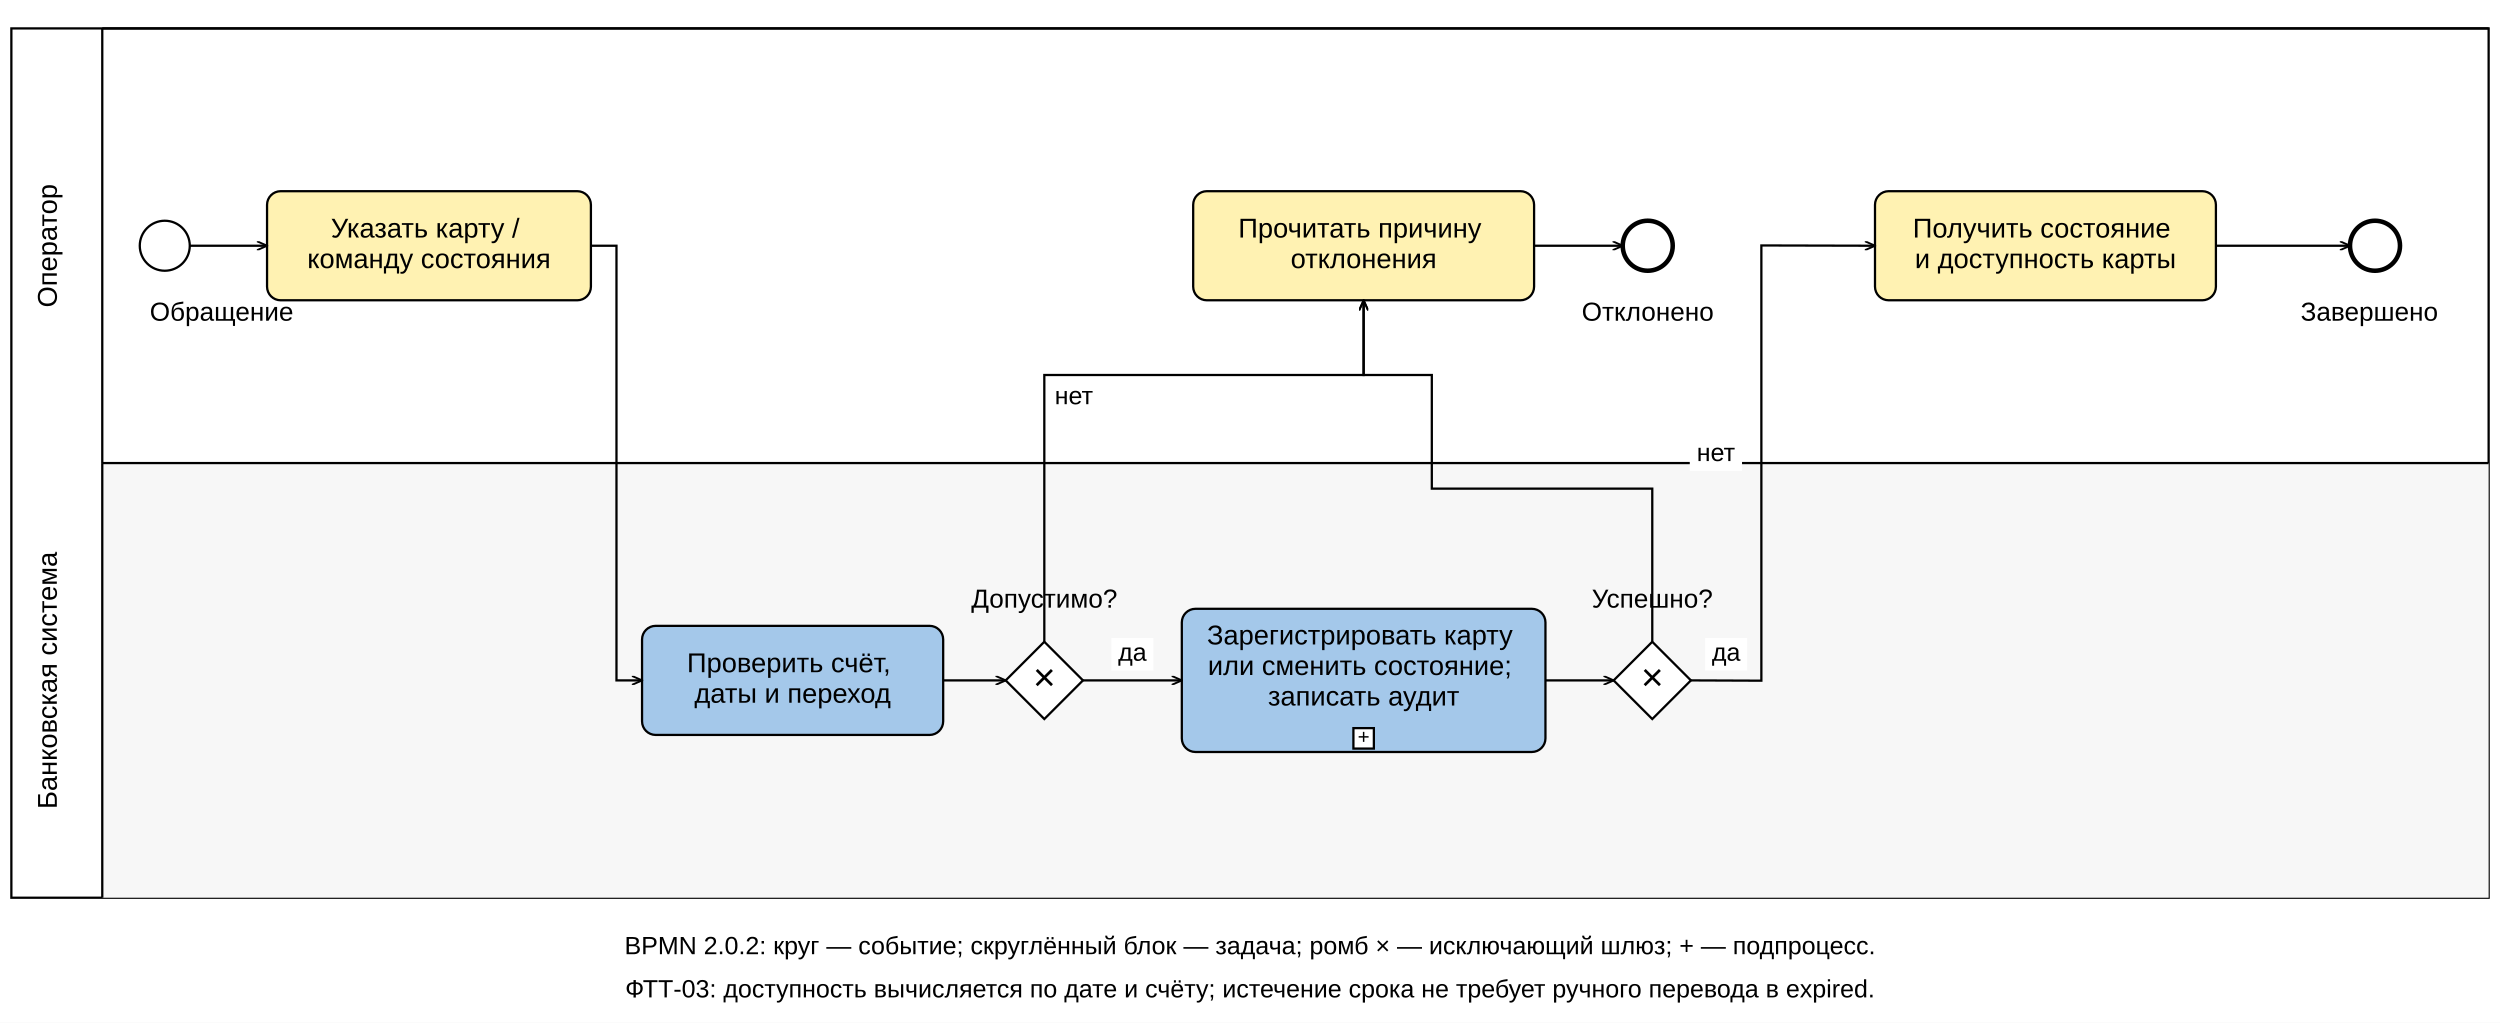
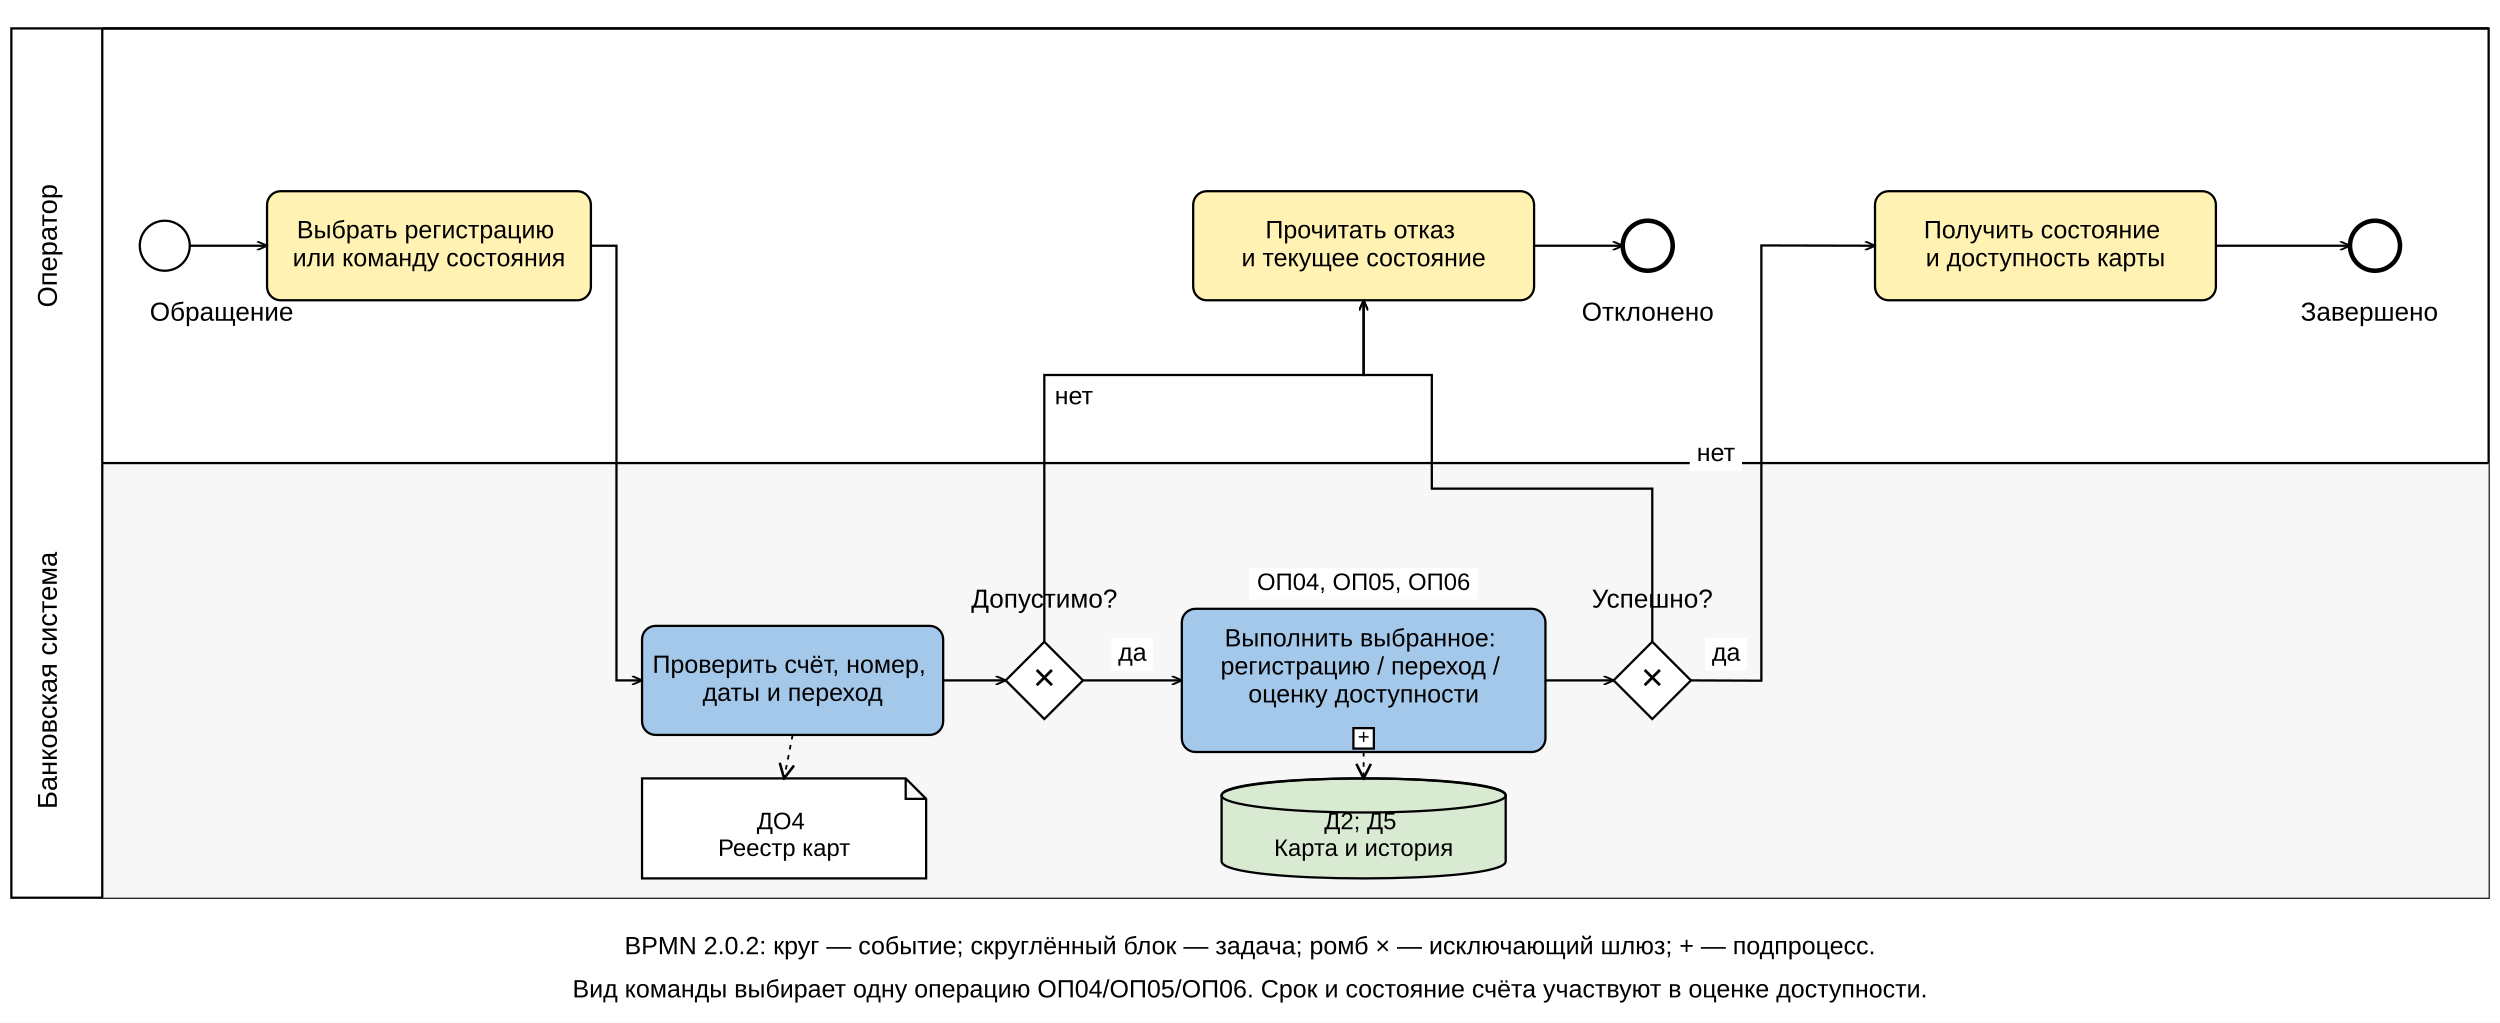
<svg xmlns="http://www.w3.org/2000/svg" width="2200" height="900" viewBox="0 0 2200 900">
  <defs>
    <marker id="arrow" markerWidth="10" markerHeight="8" refX="9" refY="4" orient="auto" markerUnits="userSpaceOnUse">
      <path d="M 0 0 L 9 4 L 0 8" fill="none" stroke="black" stroke-width="1.7" />
    </marker>
  </defs>
  <rect width="100%" height="100%" fill="white" />
  <rect x="10" y="25" width="2180" height="765" fill="white" stroke="black" stroke-width="2" />
  <polyline points="90,25.0 2190,25.0" fill="none" stroke="black" stroke-width="2" />
  <polyline points="90,25.0 90,407.5" fill="none" stroke="black" stroke-width="2" />
  <text x="50" y="216.25" text-anchor="middle" transform="rotate(-90 50 216.25)" font-family="Arial" font-size="24">Оператор</text>
  <rect x="90" y="407.5" width="2100" height="382.5" fill="#F7F7F7" />
  <polyline points="90,407.5 2190,407.5" fill="none" stroke="black" stroke-width="2" />
  <polyline points="90,407.5 90,790.0" fill="none" stroke="black" stroke-width="2" />
  <text x="50" y="598.75" text-anchor="middle" transform="rotate(-90 50 598.75)" font-family="Arial" font-size="24">Банковская система</text>
+   <defs>
+     <marker id="dataArrow" markerWidth="10" markerHeight="10" refX="9" refY="5" orient="auto">
+       <path d="M1,1 L9,5 L1,9" fill="none" stroke="black" stroke-width="1.4" />
+     </marker>
+   </defs>
  <circle cx="145" cy="216.25" r="22" fill="white" stroke="black" stroke-width="2" />
  <text x="195" y="282.23" text-anchor="middle" font-family="Arial" font-size="23" fill="black">
    <tspan x="195" dy="0">Обращение</tspan>
  </text>
  <rect x="235" y="168.25" width="285" height="96" rx="12" fill="#FFF2B2" stroke="black" stroke-width="2" />
-   <text x="377.5" y="209.05" text-anchor="middle" font-family="Arial" font-size="24" fill="black">
-     <tspan x="377.5" dy="0">Указать карту /</tspan>
-     <tspan x="377.5" dy="26.88">команду состояния</tspan>
+   <text x="377.5" y="209.65" text-anchor="middle" font-family="Arial" font-size="22" fill="black">
+     <tspan x="377.5" dy="0">Выбрать регистрацию</tspan>
+     <tspan x="377.5" dy="24.64">или команду состояния</tspan>
  </text>
  <rect x="565" y="550.75" width="265" height="96" rx="12" fill="#A4C8EA" stroke="black" stroke-width="2" />
-   <text x="697.5" y="591.55" text-anchor="middle" font-family="Arial" font-size="24" fill="black">
-     <tspan x="697.5" dy="0">Проверить счёт,</tspan>
-     <tspan x="697.5" dy="26.88">даты и переход</tspan>
+   <text x="697.5" y="592.15" text-anchor="middle" font-family="Arial" font-size="22" fill="black">
+     <tspan x="697.5" dy="0">Проверить счёт, номер,</tspan>
+     <tspan x="697.5" dy="24.64">даты и переход</tspan>
  </text>
  <polygon points="919.0,564.75 953,598.75 919.0,632.75 885,598.75" fill="white" stroke="black" stroke-width="2" />
  <text x="919.0" y="607.59" text-anchor="middle" font-family="Arial" font-size="34" fill="black">
    <tspan x="919.0" dy="0">×</tspan>
  </text>
  <text x="919" y="534.73" text-anchor="middle" font-family="Arial" font-size="23" fill="black">
    <tspan x="919" dy="0">Допустимо?</tspan>
  </text>
  <rect x="1040" y="535.75" width="320" height="126" rx="12" fill="#A4C8EA" stroke="black" stroke-width="2" />
-   <text x="1200.0" y="567.11" text-anchor="middle" font-family="Arial" font-size="24" fill="black">
-     <tspan x="1200.0" dy="0">Зарегистрировать карту</tspan>
-     <tspan x="1200.0" dy="26.88">или сменить состояние;</tspan>
-     <tspan x="1200.0" dy="26.88">записать аудит</tspan>
+   <text x="1200.0" y="568.83" text-anchor="middle" font-family="Arial" font-size="22" fill="black">
+     <tspan x="1200.0" dy="0">Выполнить выбранное:</tspan>
+     <tspan x="1200.0" dy="24.64">регистрацию / переход /</tspan>
+     <tspan x="1200.0" dy="24.64">оценку доступности</tspan>
  </text>
  <rect x="1191.0" y="640.75" width="18" height="18" rx="0" fill="white" stroke="black" stroke-width="2" />
  <text x="1200.0" y="654.43" text-anchor="middle" font-family="Arial" font-size="18" fill="black">
    <tspan x="1200.0" dy="0">+</tspan>
  </text>
  <polygon points="1454.0,564.75 1488,598.75 1454.0,632.75 1420,598.75" fill="white" stroke="black" stroke-width="2" />
  <text x="1454.0" y="607.59" text-anchor="middle" font-family="Arial" font-size="34" fill="black">
    <tspan x="1454.0" dy="0">×</tspan>
  </text>
  <text x="1454" y="534.73" text-anchor="middle" font-family="Arial" font-size="23" fill="black">
    <tspan x="1454" dy="0">Успешно?</tspan>
  </text>
  <rect x="1650" y="168.25" width="300" height="96" rx="12" fill="#FFF2B2" stroke="black" stroke-width="2" />
-   <text x="1800.0" y="209.05" text-anchor="middle" font-family="Arial" font-size="24" fill="black">
+   <text x="1800.0" y="209.65" text-anchor="middle" font-family="Arial" font-size="22" fill="black">
    <tspan x="1800.0" dy="0">Получить состояние</tspan>
-     <tspan x="1800.0" dy="26.88">и доступность карты</tspan>
+     <tspan x="1800.0" dy="24.64">и доступность карты</tspan>
  </text>
  <circle cx="2090" cy="216.25" r="22" fill="white" stroke="black" stroke-width="4" />
  <text x="2085" y="282.23" text-anchor="middle" font-family="Arial" font-size="23" fill="black">
    <tspan x="2085" dy="0">Завершено</tspan>
  </text>
  <rect x="1050" y="168.25" width="300" height="96" rx="12" fill="#FFF2B2" stroke="black" stroke-width="2" />
-   <text x="1200.0" y="209.05" text-anchor="middle" font-family="Arial" font-size="24" fill="black">
-     <tspan x="1200.0" dy="0">Прочитать причину</tspan>
-     <tspan x="1200.0" dy="26.88">отклонения</tspan>
+   <text x="1200.0" y="209.65" text-anchor="middle" font-family="Arial" font-size="22" fill="black">
+     <tspan x="1200.0" dy="0">Прочитать отказ</tspan>
+     <tspan x="1200.0" dy="24.64">и текущее состояние</tspan>
  </text>
  <circle cx="1450" cy="216.25" r="22" fill="white" stroke="black" stroke-width="4" />
  <text x="1450" y="282.23" text-anchor="middle" font-family="Arial" font-size="23" fill="black">
    <tspan x="1450" dy="0">Отклонено</tspan>
  </text>
  <polyline points="167,216.25 235,216.25" fill="none" stroke="black" stroke-width="2" marker-end="url(#arrow)" />
  <polyline points="520,216.25 542.5,216.25 542.5,598.75 565,598.75" fill="none" stroke="black" stroke-width="2" marker-end="url(#arrow)" />
  <polyline points="830,598.75 885,598.75" fill="none" stroke="black" stroke-width="2" marker-end="url(#arrow)" />
  <polyline points="953,598.75 1040,598.75" fill="none" stroke="black" stroke-width="2" marker-end="url(#arrow)" />
  <rect x="978.0" y="561.43" width="37.0" height="28.64" fill="white" />
  <text x="996.5" y="581.47" text-anchor="middle" font-family="Arial" font-size="22" fill="black">
    <tspan x="996.5" dy="0">да</tspan>
  </text>
  <polyline points="1360,598.75 1420,598.75" fill="none" stroke="black" stroke-width="2" marker-end="url(#arrow)" />
  <polyline points="1488,598.75 1550,599 1550,216 1650,216.25" fill="none" stroke="black" stroke-width="2" marker-end="url(#arrow)" />
  <rect x="1500.5" y="561.43" width="37.0" height="28.64" fill="white" />
  <text x="1519.0" y="581.47" text-anchor="middle" font-family="Arial" font-size="22" fill="black">
    <tspan x="1519.0" dy="0">да</tspan>
  </text>
  <polyline points="1950,216.25 2068,216.25" fill="none" stroke="black" stroke-width="2" marker-end="url(#arrow)" />
  <polyline points="1350,216.25 1428,216.25" fill="none" stroke="black" stroke-width="2" marker-end="url(#arrow)" />
  <polyline points="919.0,564.75 919,330 1200,330 1200.0,264.25" fill="none" stroke="black" stroke-width="2" marker-end="url(#arrow)" />
  <rect x="922.008" y="335.68" width="45.984" height="28.64" fill="white" />
  <text x="945" y="355.72" text-anchor="middle" font-family="Arial" font-size="22" fill="black">
    <tspan x="945" dy="0">нет</tspan>
  </text>
  <polyline points="1454.0,564.75 1454,430 1260,430 1260,330 1200,330 1200.0,264.25" fill="none" stroke="black" stroke-width="2" marker-end="url(#arrow)" />
  <rect x="1487.008" y="385.68" width="45.984" height="28.64" fill="white" />
  <text x="1510" y="405.72" text-anchor="middle" font-family="Arial" font-size="22" fill="black">
    <tspan x="1510" dy="0">нет</tspan>
  </text>
+   <rect x="1099.5" y="499.99" width="201.0" height="27.52" fill="white" />
+   <text x="1200.0" y="519.21" text-anchor="middle" font-family="Arial" font-size="21" fill="black">
+     <tspan x="1200.0" dy="0">ОП04, ОП05, ОП06</tspan>
+   </text>
+   <path d="M565,685 H797 L815,703 V773 H565 Z M797,685 V703 H815" fill="white" stroke="black" stroke-width="2" />
+   <text x="690.0" y="729.70" text-anchor="middle" font-family="Arial" font-size="21" fill="black">
+     <tspan x="690.0" dy="0">ДО4</tspan>
+     <tspan x="690.0" dy="23.52">Реестр карт</tspan>
+   </text>
+   <polyline points="697.5,646.75 690.0,685" fill="none" stroke="black" stroke-width="1.6" stroke-dasharray="4 5" marker-end="url(#dataArrow)" />
+   <path d="M1075,700 C1075,680 1325,680 1325,700 V758 C1325,778 1075,778 1075,758 Z" fill="#D9EAD3" stroke="black" stroke-width="2" />
+   <ellipse cx="1200.0" cy="700" rx="125.0" ry="15" fill="none" stroke="black" stroke-width="2" />
+   <text x="1200.0" y="729.70" text-anchor="middle" font-family="Arial" font-size="21" fill="black">
+     <tspan x="1200.0" dy="0">Д2; Д5</tspan>
+     <tspan x="1200.0" dy="23.52">Карта и история</tspan>
+   </text>
+   <polyline points="1200.0,661.75 1200.0,685" fill="none" stroke="black" stroke-width="1.6" stroke-dasharray="4 5" marker-end="url(#dataArrow)" />
  <text x="1100.0" y="839.72" text-anchor="middle" font-family="Arial" font-size="22" fill="black">
    <tspan x="1100.0" dy="0">BPMN 2.0.2: круг — событие; скруглённый блок — задача; ромб × — исключающий шлюз; + — подпроцесс.</tspan>
  </text>
  <text x="1100.0" y="877.72" text-anchor="middle" font-family="Arial" font-size="22" fill="black">
-     <tspan x="1100.0" dy="0">ФТТ-03: доступность вычисляется по дате и счёту; истечение срока не требует ручного перевода в expired.</tspan>
+     <tspan x="1100.0" dy="0">Вид команды выбирает одну операцию ОП04/ОП05/ОП06. Срок и состояние счёта участвуют в оценке доступности.</tspan>
  </text>
</svg>
